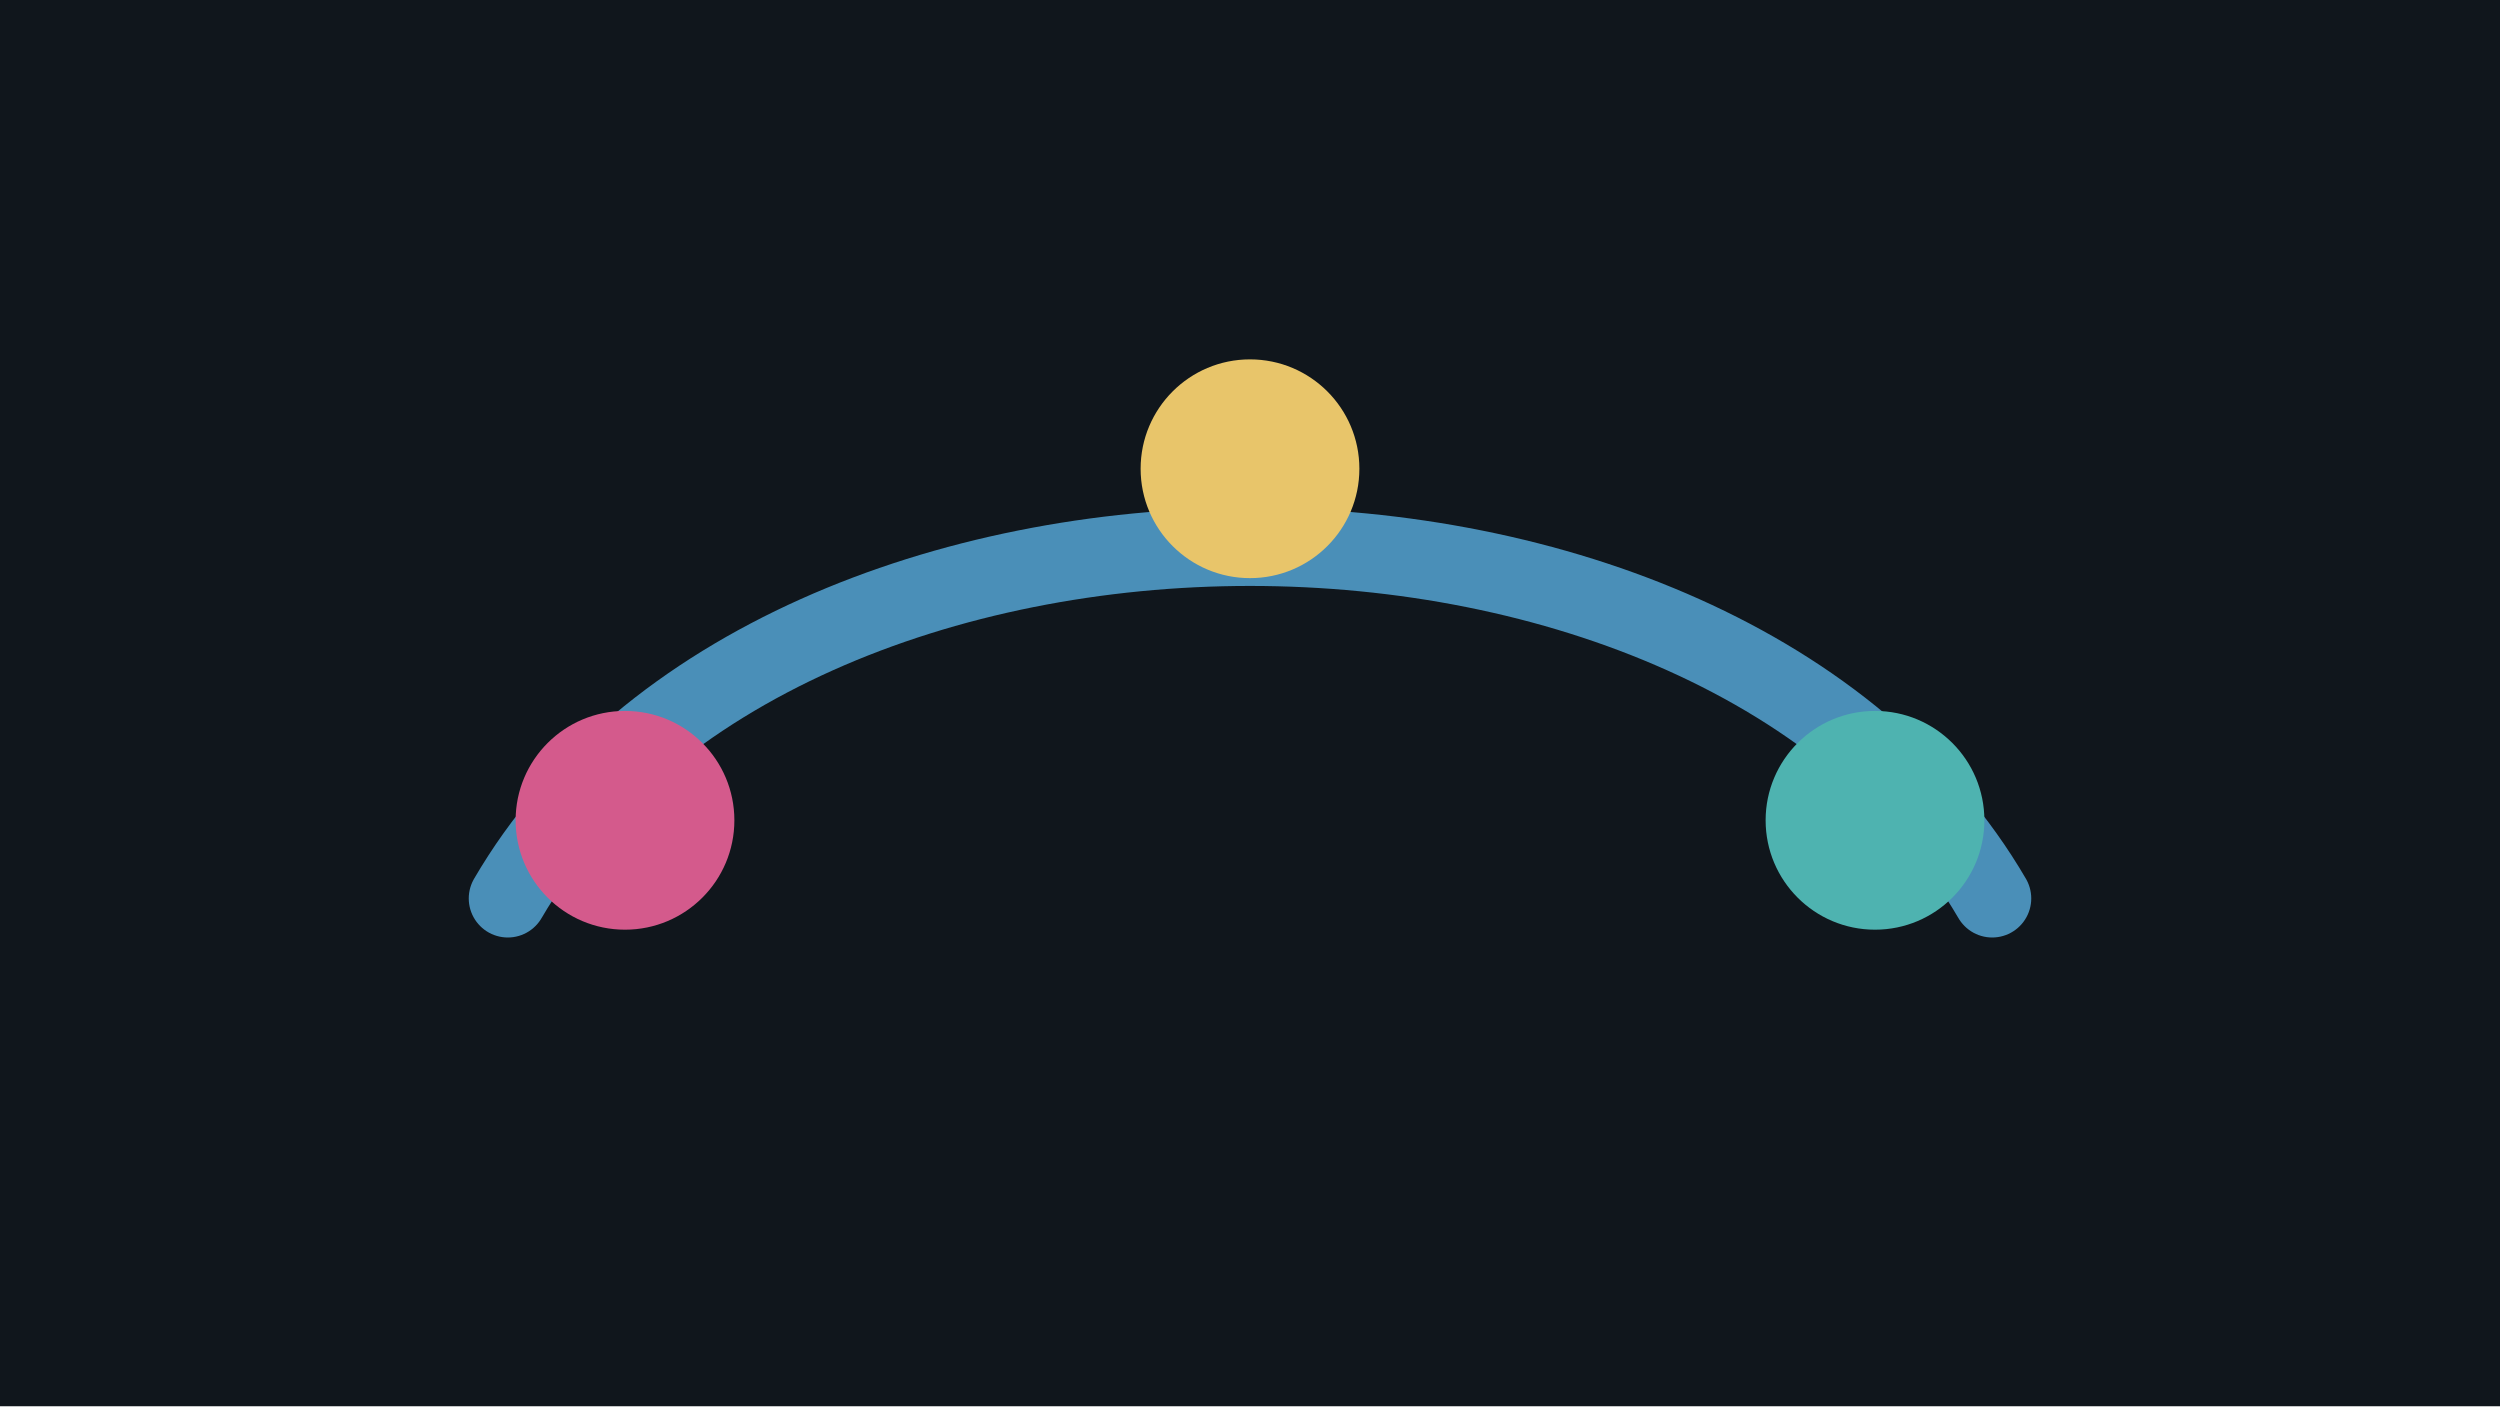
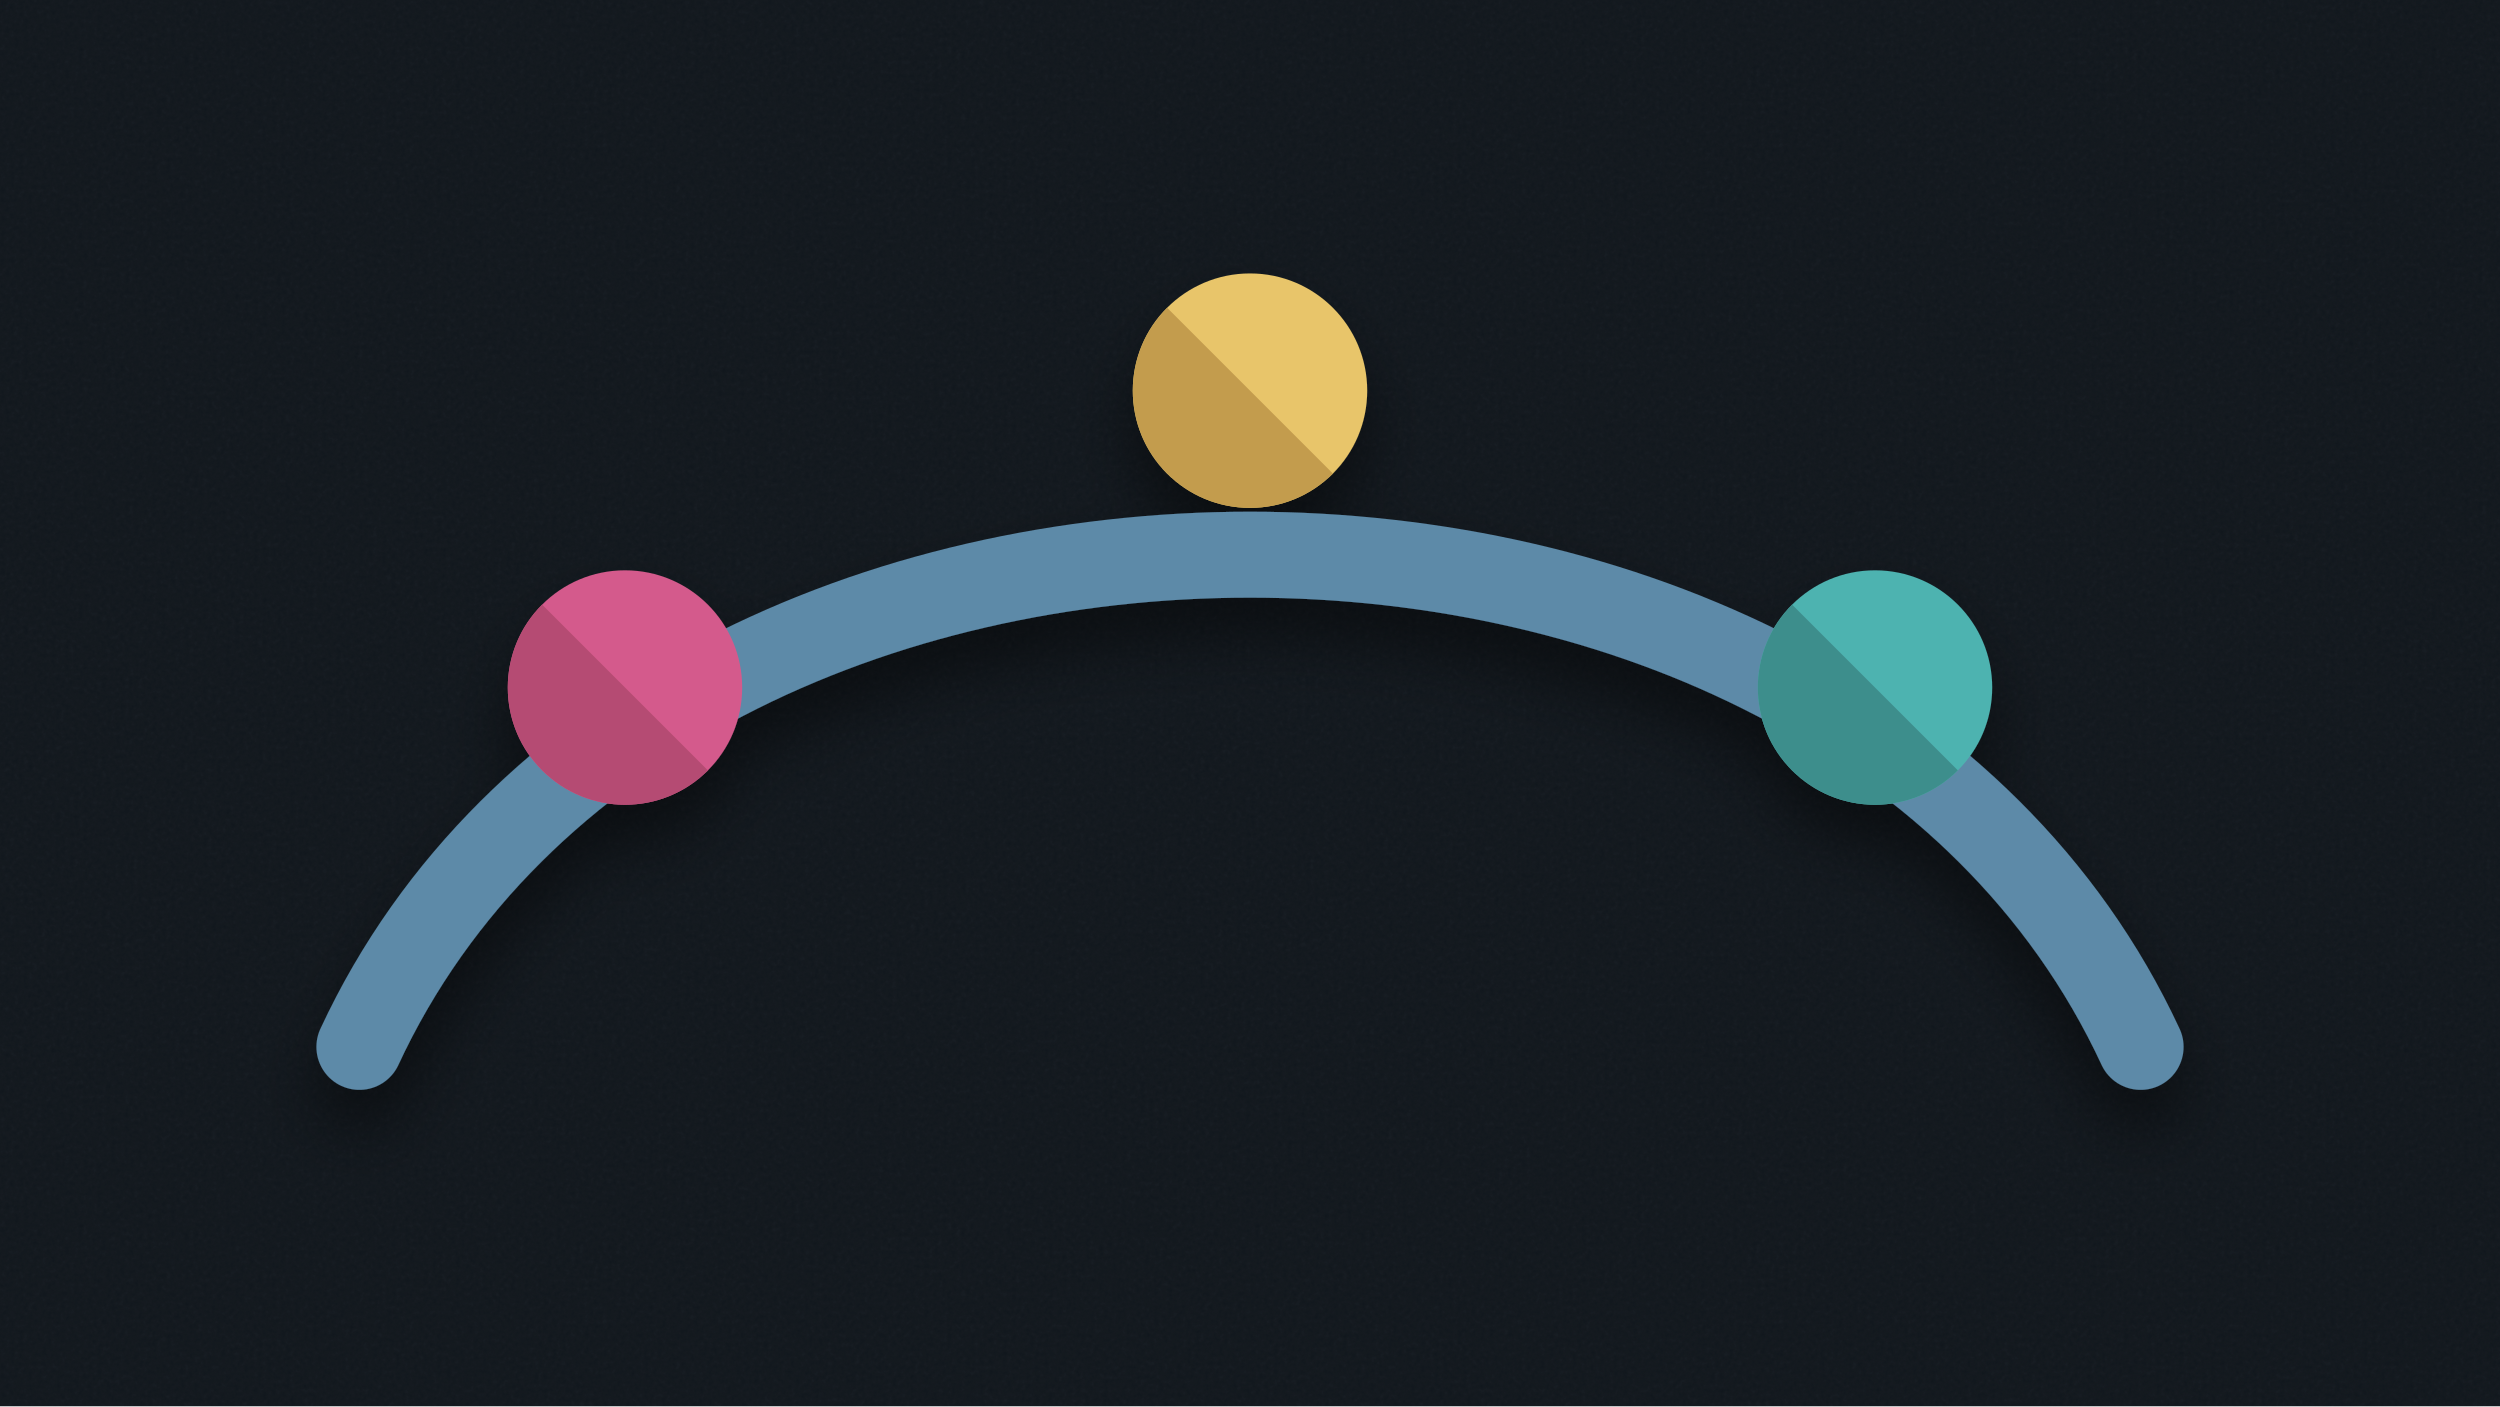
<svg xmlns="http://www.w3.org/2000/svg" viewBox="0 0 640 360" fill="none" role="img" aria-hidden="true">
+   <defs>
+     <filter id="grain" x="0" y="0" width="100%" height="100%">
+       <feTurbulence type="fractalNoise" baseFrequency="0.85" numOctaves="2" stitchTiles="stitch" result="n" />
+       <feColorMatrix type="saturate" values="0" />
+       <feComponentTransfer>
+         <feFuncA type="table" tableValues="0 0.08" />
+       </feComponentTransfer>
+     </filter>
+     <filter id="shadow" x="-30%" y="-20%" width="160%" height="160%">
+       <feDropShadow dx="0" dy="10" stdDeviation="8" flood-color="#000" flood-opacity="0.45" />
+     </filter>
+   </defs>
  <rect width="640" height="360" fill="#10161c" />
-   <path d="M130 230c70-120 310-120 380 0" stroke="#4a8fb8" stroke-width="20" stroke-linecap="round" />
-   <circle cx="160" cy="210" r="28" fill="#d45a8c" />
-   <circle cx="320" cy="120" r="28" fill="#e8c56a" />
-   <circle cx="480" cy="210" r="28" fill="#4eb3b0" />
+   <rect width="640" height="360" filter="url(#grain)" opacity="0.55" />
+   <g filter="url(#shadow)">
+     <path d="M92 268c78-168 378-168 456 0" stroke="#5d8aa8" stroke-width="22" stroke-linecap="round" />
+     <g transform="translate(160 176)">
+       <circle r="30" fill="#d45a8c" />
+       <path d="M-30 0A30 30 0 0 0 30 0L0 0z" fill="#b54c73" transform="rotate(45)" />
+     </g>
+     <g transform="translate(320 100)">
+       <circle r="30" fill="#e8c56a" />
+       <path d="M-30 0A30 30 0 0 0 30 0L0 0z" fill="#c39c4d" transform="rotate(45)" />
+     </g>
+     <g transform="translate(480 176)">
+       <circle r="30" fill="#4eb3b0" />
+       <path d="M-30 0A30 30 0 0 0 30 0L0 0z" fill="#3e8e8c" transform="rotate(45)" />
+     </g>
+   </g>
</svg>
